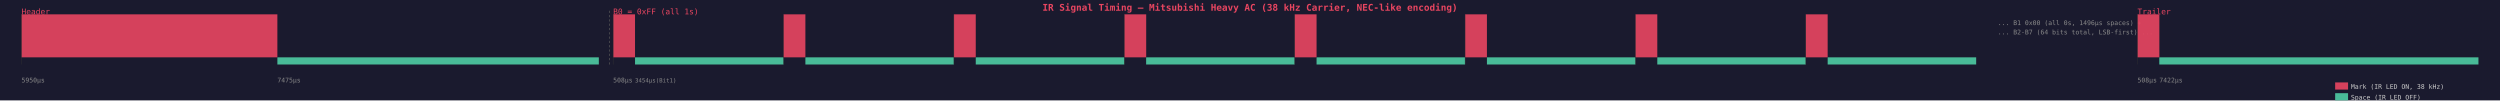
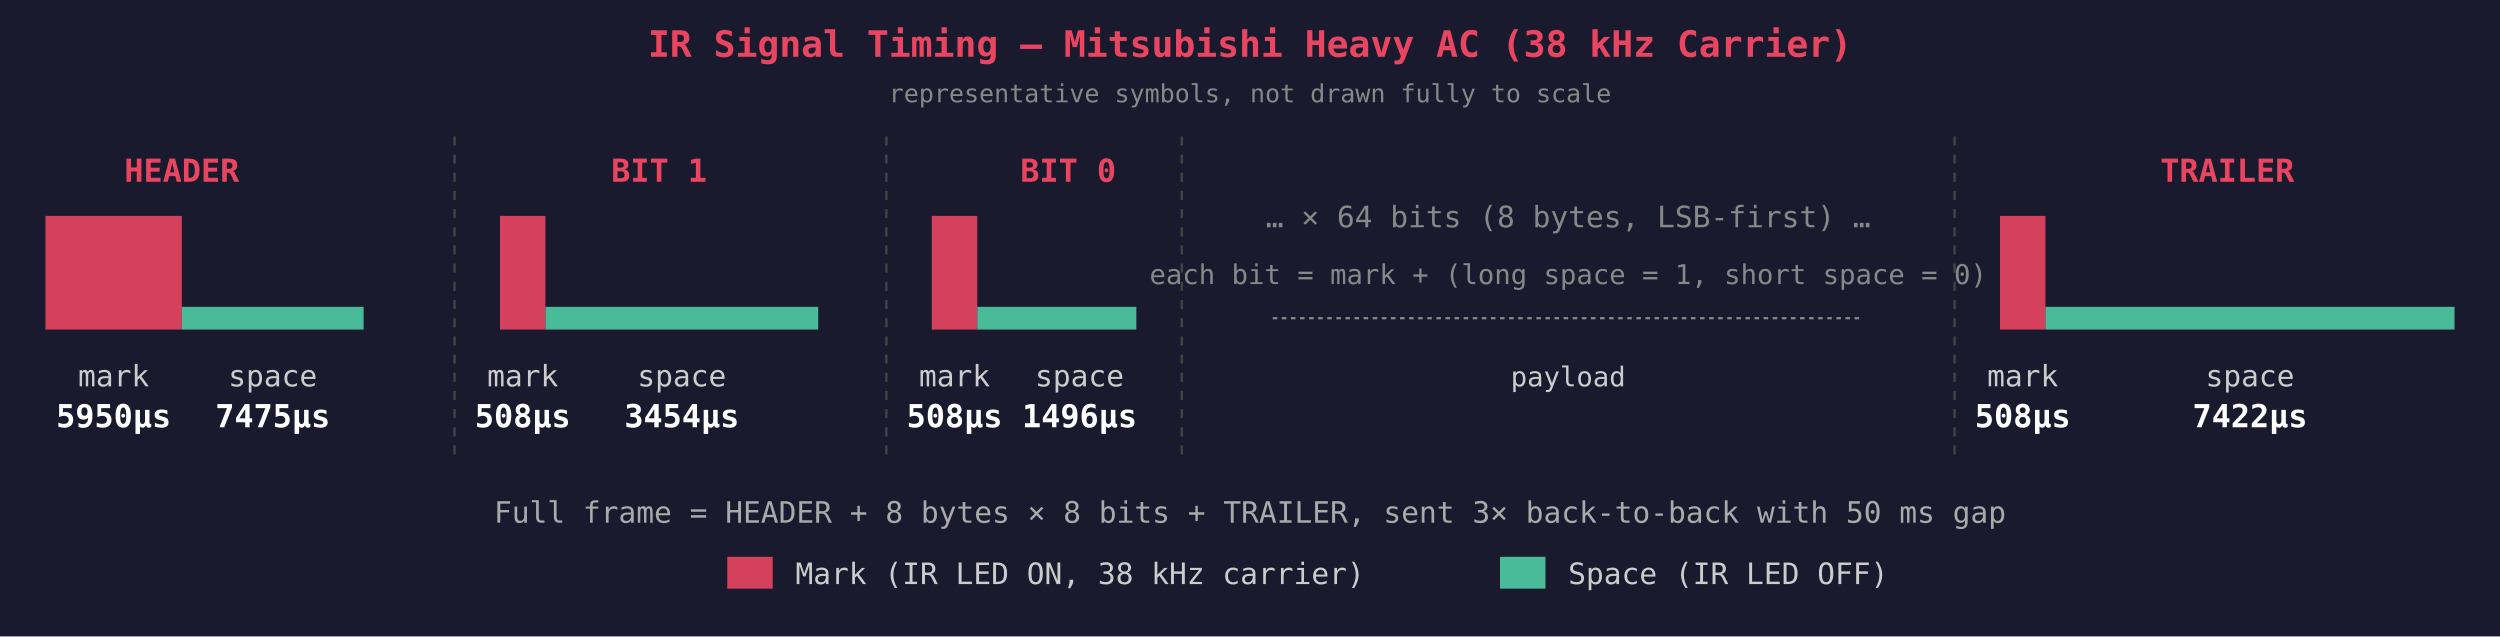
- <svg xmlns="http://www.w3.org/2000/svg" viewBox="0 0 3488.06 140" width="3488.06" height="140">
-   <rect width="3488.06" height="140" fill="#1a1a2e" />
-   <text x="1744.03" y="15" text-anchor="middle" fill="#e94560" font-size="13" font-weight="bold" font-family="monospace">IR Signal Timing — Mitsubishi Heavy AC (38 kHz Carrier, NEC-like encoding)</text>
-   <text x="30" y="20" fill="#e94560" font-size="11" font-family="monospace">Header</text>
-   <rect x="30.0" y="20.0" width="357.0" height="60.0" fill="#e94560" opacity="0.9" />
-   <line x1="30.0" y1="20" x2="30.0" y2="90" stroke="#333" stroke-width="0.5" />
-   <rect x="387.0" y="80.0" width="448.5" height="10.0" fill="#4ecca3" opacity="0.9" />
-   <text x="30" y="115" fill="#888" font-size="9" font-family="monospace">5950μs</text>
-   <text x="387.0" y="115" fill="#888" font-size="9" font-family="monospace">7475μs</text>
-   <line x1="850.5" y1="15" x2="850.5" y2="90" stroke="#555" stroke-width="1" stroke-dasharray="3,3" />
-   <text x="855.5" y="20" fill="#e94560" font-size="11" font-family="monospace">B0 = 0xFF (all 1s)</text>
-   <rect x="855.5" y="20.0" width="30.5" height="60.0" fill="#e94560" opacity="0.9" />
-   <line x1="855.5" y1="20" x2="855.5" y2="90" stroke="#333" stroke-width="0.5" />
-   <rect x="886.0" y="80.0" width="207.2" height="10.0" fill="#4ecca3" opacity="0.9" />
-   <rect x="1093.2" y="20.0" width="30.5" height="60.0" fill="#e94560" opacity="0.9" />
-   <line x1="1093.2" y1="20" x2="1093.2" y2="90" stroke="#333" stroke-width="0.5" />
-   <rect x="1123.7" y="80.0" width="207.2" height="10.0" fill="#4ecca3" opacity="0.9" />
-   <rect x="1330.9" y="20.0" width="30.5" height="60.0" fill="#e94560" opacity="0.9" />
-   <line x1="1330.9" y1="20" x2="1330.9" y2="90" stroke="#333" stroke-width="0.5" />
-   <rect x="1361.4" y="80.0" width="207.2" height="10.0" fill="#4ecca3" opacity="0.9" />
-   <rect x="1568.7" y="20.0" width="30.5" height="60.0" fill="#e94560" opacity="0.9" />
-   <line x1="1568.7" y1="20" x2="1568.7" y2="90" stroke="#333" stroke-width="0.5" />
-   <rect x="1599.1" y="80.0" width="207.2" height="10.0" fill="#4ecca3" opacity="0.9" />
-   <rect x="1806.4" y="20.0" width="30.5" height="60.0" fill="#e94560" opacity="0.9" />
-   <line x1="1806.4" y1="20" x2="1806.4" y2="90" stroke="#333" stroke-width="0.5" />
-   <rect x="1836.9" y="80.0" width="207.2" height="10.0" fill="#4ecca3" opacity="0.9" />
-   <rect x="2044.1" y="20.0" width="30.5" height="60.0" fill="#e94560" opacity="0.9" />
-   <line x1="2044.1" y1="20" x2="2044.1" y2="90" stroke="#333" stroke-width="0.5" />
-   <rect x="2074.6" y="80.0" width="207.2" height="10.0" fill="#4ecca3" opacity="0.9" />
-   <rect x="2281.8" y="20.0" width="30.5" height="60.0" fill="#e94560" opacity="0.9" />
-   <line x1="2281.8" y1="20" x2="2281.8" y2="90" stroke="#333" stroke-width="0.5" />
-   <rect x="2312.3" y="80.0" width="207.2" height="10.0" fill="#4ecca3" opacity="0.9" />
-   <rect x="2519.5" y="20.0" width="30.5" height="60.0" fill="#e94560" opacity="0.9" />
-   <line x1="2519.5" y1="20" x2="2519.5" y2="90" stroke="#333" stroke-width="0.5" />
-   <rect x="2550.0" y="80.0" width="207.2" height="10.0" fill="#4ecca3" opacity="0.9" />
-   <text x="855.5" y="115" fill="#888" font-size="9" font-family="monospace">508μs</text>
-   <text x="885.98" y="115" fill="#888" font-size="8" font-family="monospace">3454μs(Bit1)</text>
-   <text x="2787.26" y="35" fill="#888" font-size="9" font-family="monospace">... B1 0x00 (all 0s, 1496μs spaces) +</text>
-   <text x="2787.26" y="48" fill="#888" font-size="9" font-family="monospace">... B2-B7 (64 bits total, LSB-first) ...</text>
-   <text x="2982.26" y="20" fill="#e94560" font-size="11" font-family="monospace">Trailer</text>
-   <rect x="2982.3" y="20.0" width="30.5" height="60.0" fill="#e94560" opacity="0.9" />
-   <line x1="2982.3" y1="20" x2="2982.3" y2="90" stroke="#333" stroke-width="0.5" />
-   <rect x="3012.7" y="80.0" width="445.3" height="10.0" fill="#4ecca3" opacity="0.9" />
-   <text x="2982.26" y="115" fill="#888" font-size="9" font-family="monospace">508μs</text>
-   <text x="3012.74" y="115" fill="#888" font-size="9" font-family="monospace">7422μs</text>
-   <rect x="3258.06" y="115" width="18" height="10" fill="#e94560" opacity="0.9" />
-   <text x="3280.06" y="124" fill="#ccc" font-size="9" font-family="monospace">Mark (IR LED ON, 38 kHz)</text>
-   <rect x="3258.06" y="130" width="18" height="10" fill="#4ecca3" opacity="0.9" />
-   <text x="3280.06" y="139" fill="#ccc" font-size="9" font-family="monospace">Space (IR LED OFF)</text>
+ <svg xmlns="http://www.w3.org/2000/svg" viewBox="0 0 1100 280" width="1100" height="280">
+   <rect width="1100" height="280" fill="#1a1a2e" />
+   <text x="550" y="25" text-anchor="middle" fill="#e94560" font-size="16" font-weight="bold" font-family="monospace">IR Signal Timing — Mitsubishi Heavy AC (38 kHz Carrier)</text>
+   <text x="550" y="45" text-anchor="middle" fill="#888" font-size="11" font-family="monospace">representative symbols, not drawn fully to scale</text>
+   <text x="80" y="80" text-anchor="middle" fill="#e94560" font-size="14" font-weight="bold" font-family="monospace">HEADER</text>
+   <rect x="20" y="95" width="60" height="50" fill="#e94560" opacity="0.9" />
+   <rect x="80" y="135" width="80" height="10" fill="#4ecca3" opacity="0.9" />
+   <text x="50" y="170" text-anchor="middle" fill="#ccc" font-size="13" font-family="monospace">mark</text>
+   <text x="50" y="188" text-anchor="middle" fill="#fff" font-size="14" font-weight="bold" font-family="monospace">5950μs</text>
+   <text x="120" y="170" text-anchor="middle" fill="#ccc" font-size="13" font-family="monospace">space</text>
+   <text x="120" y="188" text-anchor="middle" fill="#fff" font-size="14" font-weight="bold" font-family="monospace">7475μs</text>
+   <line x1="200" y1="60" x2="200" y2="200" stroke="#444" stroke-width="1" stroke-dasharray="4,4" />
+   <text x="290" y="80" text-anchor="middle" fill="#e94560" font-size="14" font-weight="bold" font-family="monospace">BIT 1</text>
+   <rect x="220" y="95" width="20" height="50" fill="#e94560" opacity="0.9" />
+   <rect x="240" y="135" width="120" height="10" fill="#4ecca3" opacity="0.9" />
+   <text x="230" y="170" text-anchor="middle" fill="#ccc" font-size="13" font-family="monospace">mark</text>
+   <text x="230" y="188" text-anchor="middle" fill="#fff" font-size="14" font-weight="bold" font-family="monospace">508μs</text>
+   <text x="300" y="170" text-anchor="middle" fill="#ccc" font-size="13" font-family="monospace">space</text>
+   <text x="300" y="188" text-anchor="middle" fill="#fff" font-size="14" font-weight="bold" font-family="monospace">3454μs</text>
+   <line x1="390" y1="60" x2="390" y2="200" stroke="#444" stroke-width="1" stroke-dasharray="4,4" />
+   <text x="470" y="80" text-anchor="middle" fill="#e94560" font-size="14" font-weight="bold" font-family="monospace">BIT 0</text>
+   <rect x="410" y="95" width="20" height="50" fill="#e94560" opacity="0.9" />
+   <rect x="430" y="135" width="70" height="10" fill="#4ecca3" opacity="0.9" />
+   <text x="420" y="170" text-anchor="middle" fill="#ccc" font-size="13" font-family="monospace">mark</text>
+   <text x="420" y="188" text-anchor="middle" fill="#fff" font-size="14" font-weight="bold" font-family="monospace">508μs</text>
+   <text x="475" y="170" text-anchor="middle" fill="#ccc" font-size="13" font-family="monospace">space</text>
+   <text x="475" y="188" text-anchor="middle" fill="#fff" font-size="14" font-weight="bold" font-family="monospace">1496μs</text>
+   <line x1="520" y1="60" x2="520" y2="200" stroke="#444" stroke-width="1" stroke-dasharray="4,4" />
+   <text x="690" y="100" text-anchor="middle" fill="#888" font-size="13" font-family="monospace">… × 64 bits (8 bytes, LSB-first) …</text>
+   <text x="690" y="125" text-anchor="middle" fill="#888" font-size="12" font-family="monospace">each bit = mark + (long space = 1, short space = 0)</text>
+   <line x1="560" y1="140" x2="820" y2="140" stroke="#888" stroke-width="1" stroke-dasharray="2,2" />
+   <text x="690" y="170" text-anchor="middle" fill="#ccc" font-size="12" font-family="monospace">payload</text>
+   <line x1="860" y1="60" x2="860" y2="200" stroke="#444" stroke-width="1" stroke-dasharray="4,4" />
+   <text x="980" y="80" text-anchor="middle" fill="#e94560" font-size="14" font-weight="bold" font-family="monospace">TRAILER</text>
+   <rect x="880" y="95" width="20" height="50" fill="#e94560" opacity="0.9" />
+   <rect x="900" y="135" width="180" height="10" fill="#4ecca3" opacity="0.9" />
+   <text x="890" y="170" text-anchor="middle" fill="#ccc" font-size="13" font-family="monospace">mark</text>
+   <text x="890" y="188" text-anchor="middle" fill="#fff" font-size="14" font-weight="bold" font-family="monospace">508μs</text>
+   <text x="990" y="170" text-anchor="middle" fill="#ccc" font-size="13" font-family="monospace">space</text>
+   <text x="990" y="188" text-anchor="middle" fill="#fff" font-size="14" font-weight="bold" font-family="monospace">7422μs</text>
+   <text x="550" y="230" text-anchor="middle" fill="#aaa" font-size="13" font-family="monospace">Full frame = HEADER + 8 bytes × 8 bits + TRAILER, sent 3× back-to-back with 50 ms gap</text>
+   <rect x="320" y="245" width="20" height="14" fill="#e94560" opacity="0.9" />
+   <text x="350" y="257" fill="#ccc" font-size="13" font-family="monospace">Mark (IR LED ON, 38 kHz carrier)</text>
+   <rect x="660" y="245" width="20" height="14" fill="#4ecca3" opacity="0.9" />
+   <text x="690" y="257" fill="#ccc" font-size="13" font-family="monospace">Space (IR LED OFF)</text>
</svg>
